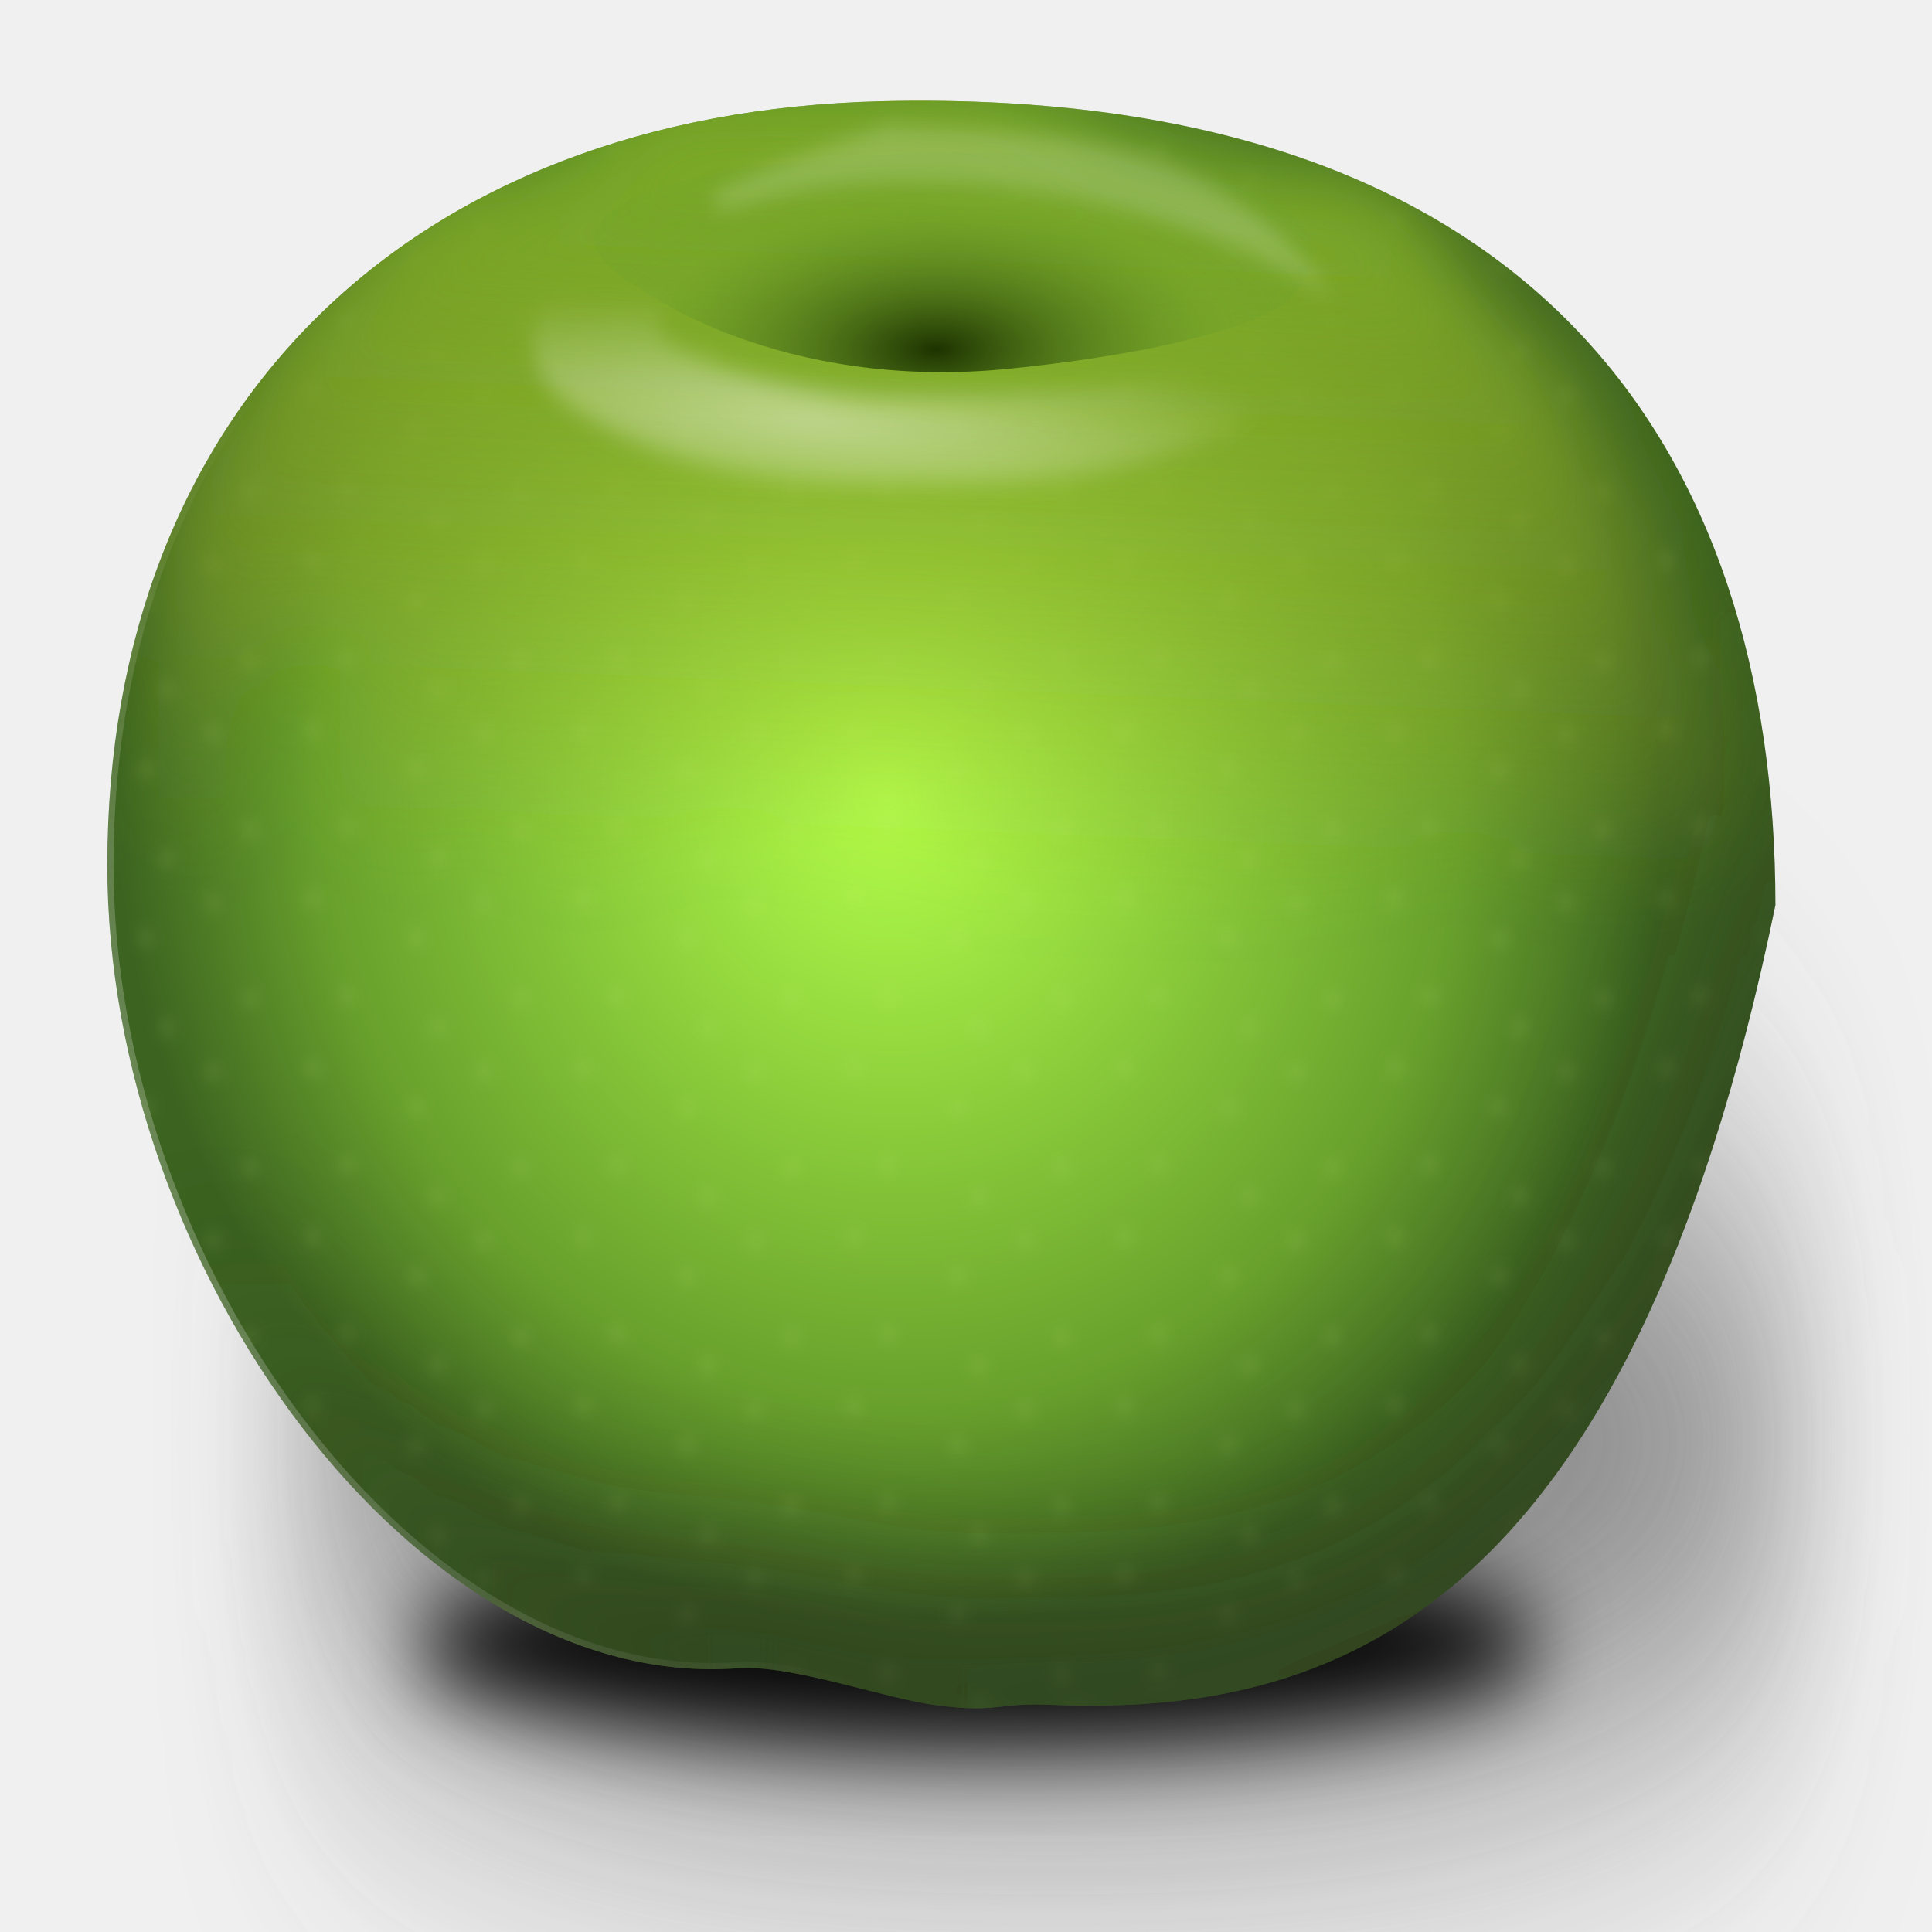
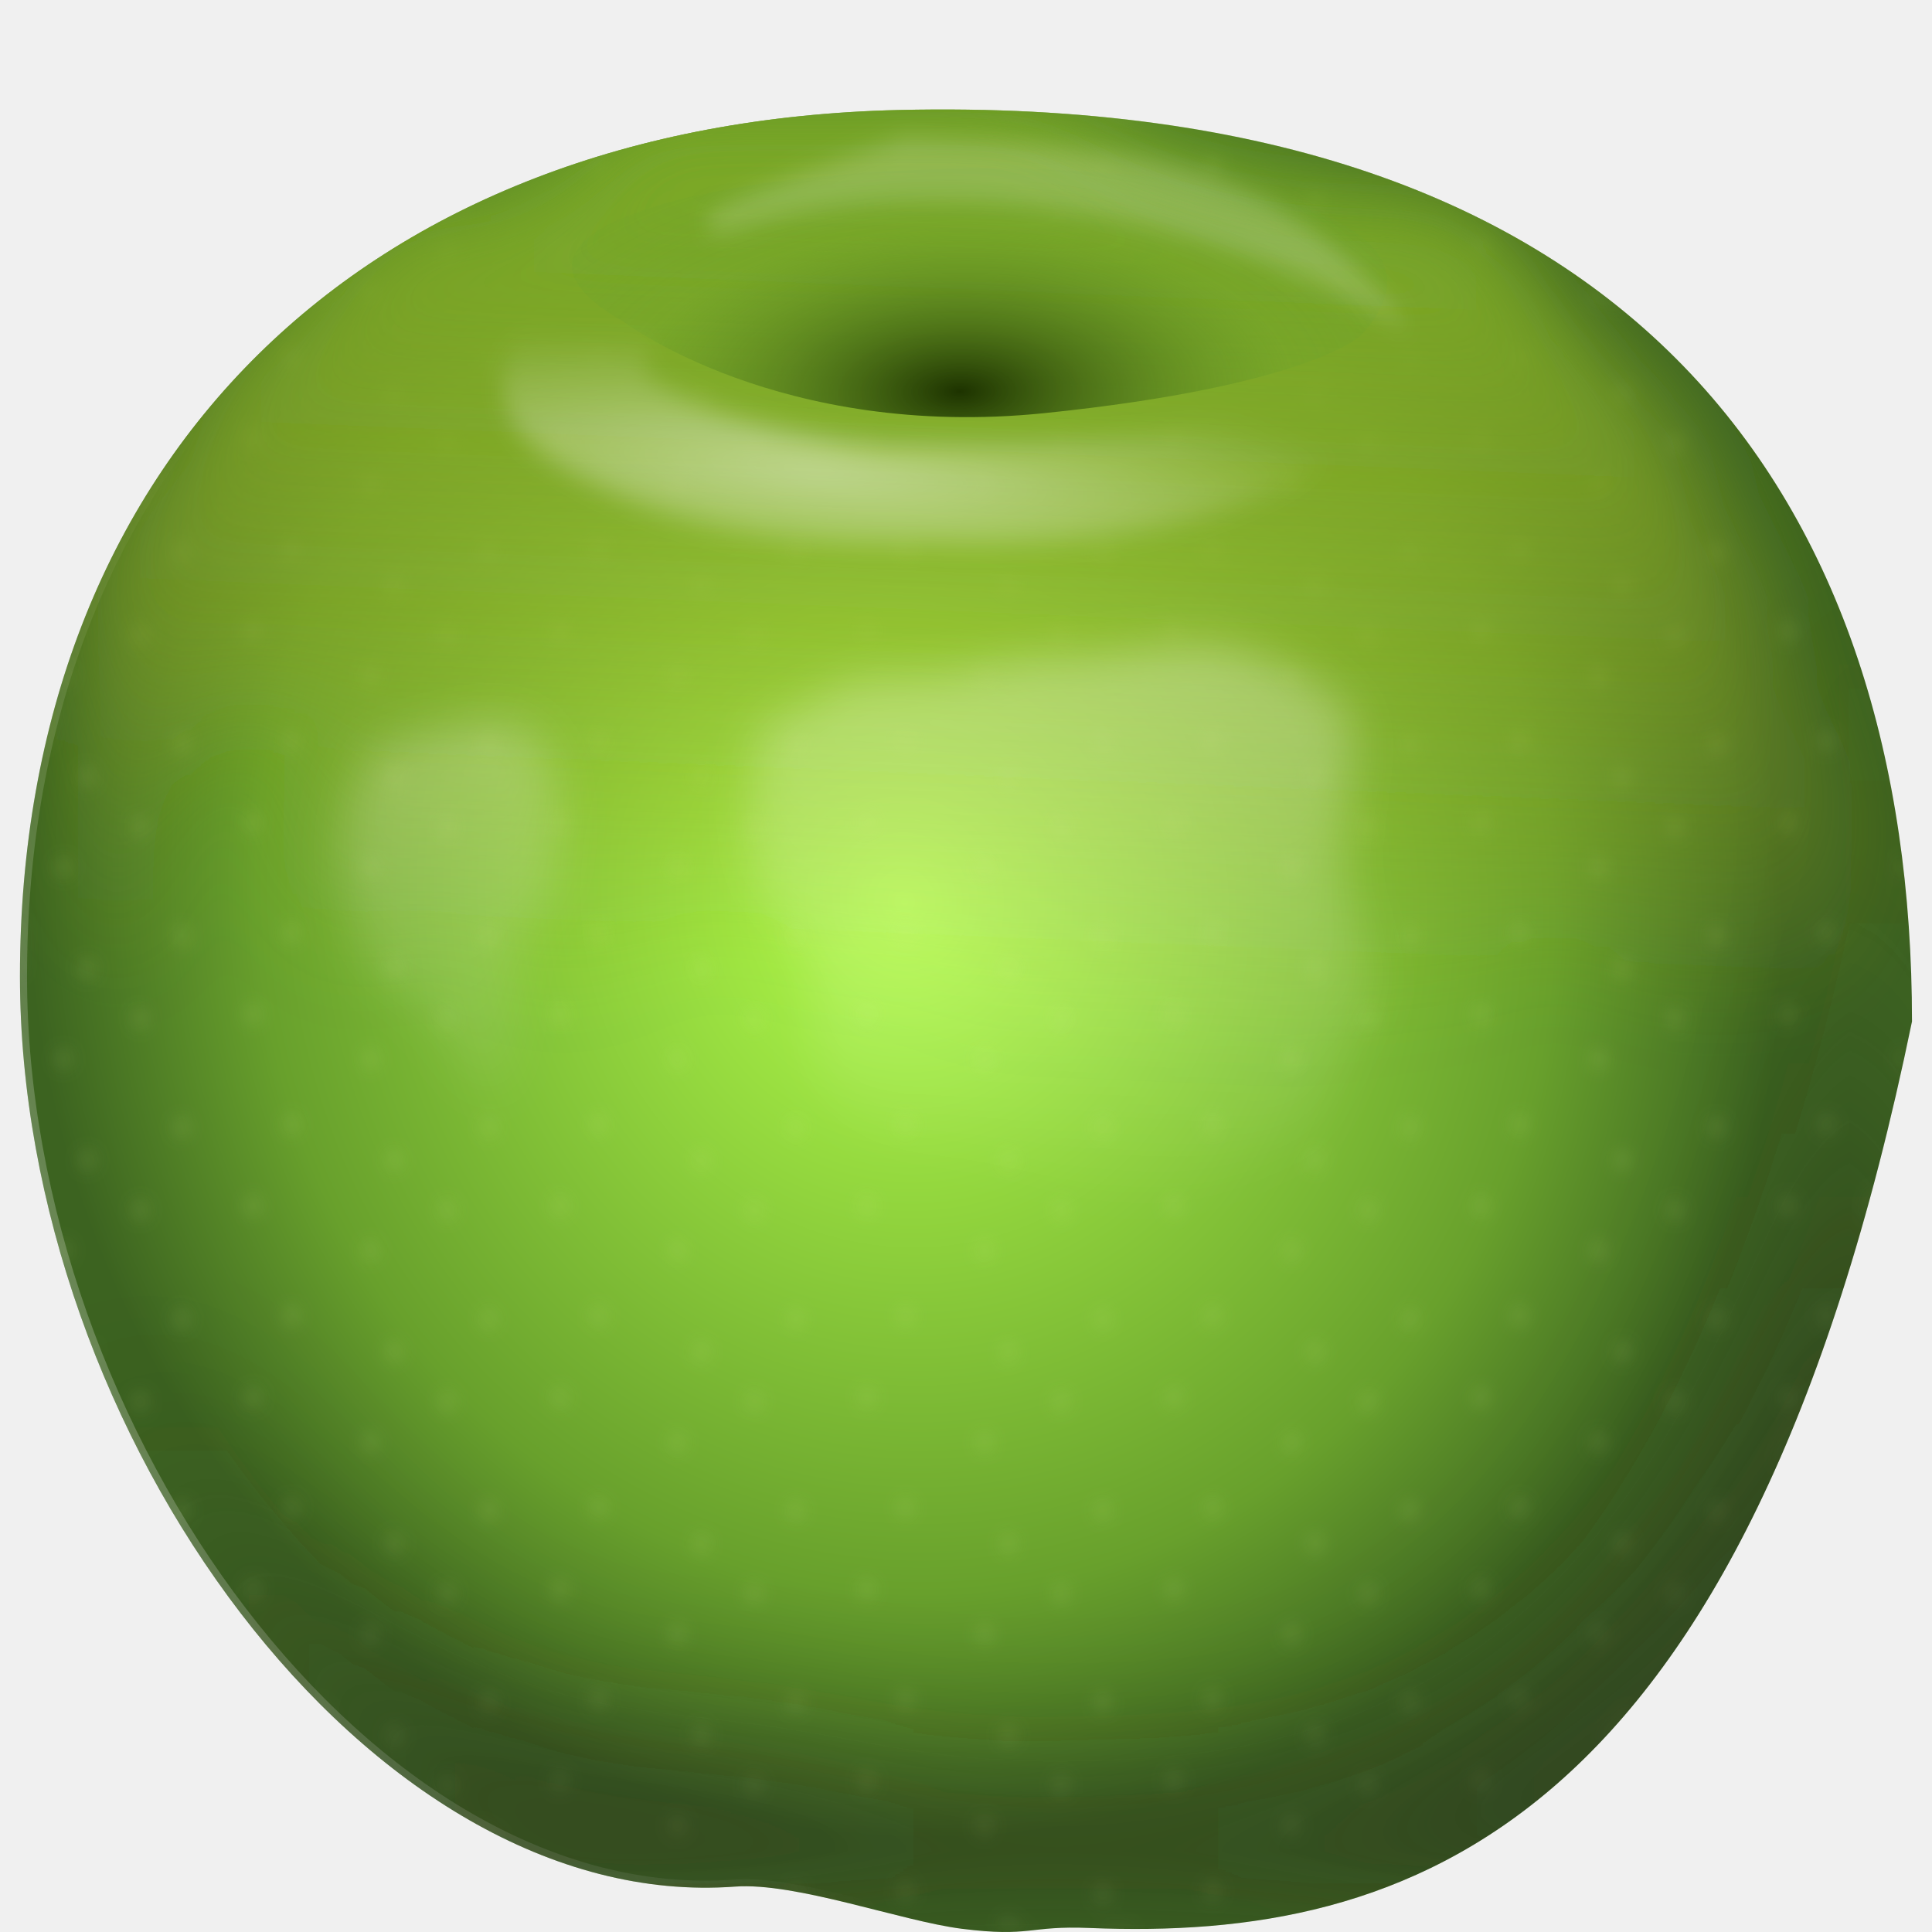
- <svg xmlns="http://www.w3.org/2000/svg" xmlns:xlink="http://www.w3.org/1999/xlink" id="svg2" viewBox="0 0 400 400" version="1.0" width="400" height="400">
+ <svg xmlns="http://www.w3.org/2000/svg" xmlns:xlink="http://www.w3.org/1999/xlink" id="svg2" viewBox="0 0 352.631 352.631" version="1.0" width="352.631" height="352.631">
  <defs id="defs4">
    <pattern id="pattern30614" xlink:href="#pattern30609" patternTransform="matrix(.58999 0 0 .41356 1.7244 5.4391)" />
    <pattern id="pattern30609" xlink:href="#pattern26663" patternTransform="matrix(.58999 0 0 .41356 162.62 -160.56)" />
    <linearGradient id="linearGradient15314">
      <stop id="stop15316" style="stop-color:#1d3300" offset="0" />
      <stop id="stop15318" style="stop-color:#68a02c;stop-opacity:.237" offset=".496" />
      <stop id="stop15320" style="stop-color:#61a334;stop-opacity:0" offset="1" />
    </linearGradient>
    <filter id="filter7541" height="1.238" width="1.184" y="-0.119" x="-0.092">
      <feGaussianBlur id="feGaussianBlur7543" stdDeviation="10.988" />
+     </filter>
+     <filter id="filter12154">
+       <feGaussianBlur id="feGaussianBlur12156" stdDeviation="2.94" />
    </filter>
    <filter id="filter13287">
      <feGaussianBlur id="feGaussianBlur13289" stdDeviation="5.807" />
    </filter>
    <clipPath id="clipPath14282" clipPathUnits="userSpaceOnUse">
      <path id="path14284" style="color:#000000;fill:#6ea827" d="m 100.84,272.89 c -21.478,104.6 -64.957,118.7 -105.82,117 -7.886,-0.33 -7.533,1.23 -16.451,0.1 -7.776,-0.99 -21.326,-6.02 -29.172,-5.44 -46.975,3.48 -91.997,-58.48 -91.997,-117.48 0,-66.55 44.038,-110.23 113.14,-111.82 95.302,-2.18 130.3,51.1 130.3,117.64 z" />
    </clipPath>
    <clipPath id="clipPath14286" clipPathUnits="userSpaceOnUse">
      <path id="path14288" style="color:#000000;fill:#6ea827" d="m 95.242,274.25 c -20.494,98.94 -61.977,112.27 -100.97,110.66 -7.518,-0.31 -7.181,1.16 -15.69,0.09 -7.418,-0.93 -20.347,-5.69 -27.832,-5.14 -44.818,3.29 -87.77,-55.32 -87.77,-111.12 0,-62.95 42.013,-104.26 107.94,-105.77 90.928,-2.07 124.32,48.33 124.32,111.28 z" />
    </clipPath>
    <clipPath id="clipPath14290" clipPathUnits="userSpaceOnUse">
      <path id="path14292" style="color:#000000;fill:#6ea827" d="m 97.162,268.96 c -21.018,104.6 -63.56,118.69 -103.54,116.99 -7.718,-0.33 -7.373,1.23 -16.099,0.1 -7.608,-0.98 -20.867,-6.02 -28.544,-5.44 -45.962,3.49 -90.009,-58.48 -90.009,-117.48 0,-66.54 43.084,-110.22 110.69,-111.82 93.256,-2.18 127.5,51.1 127.5,117.65 z" />
    </clipPath>
    <clipPath id="clipPath14294" clipPathUnits="userSpaceOnUse">
      <path id="path14296" style="color:#000000;fill:#6ea827" d="m 100.84,272.89 c -21.478,104.6 -64.957,118.7 -105.82,117 -7.886,-0.33 -7.533,1.23 -16.451,0.1 -7.776,-0.99 -21.326,-6.02 -29.172,-5.44 -46.975,3.48 -91.997,-58.48 -91.997,-117.48 0,-66.55 44.038,-110.23 113.14,-111.82 95.302,-2.18 130.3,51.1 130.3,117.64 z" />
    </clipPath>
    <linearGradient id="linearGradient14306" y2="272.92" gradientUnits="userSpaceOnUse" x2="-28.859" y1="174.78" x1="-24.924">
      <stop id="stop8742" style="stop-color:#7aa827" offset="0" />
      <stop id="stop8744" style="stop-color:#a3a827;stop-opacity:0" offset="1" />
+     </linearGradient>
+     <linearGradient id="linearGradient14308" y2="295.47" gradientUnits="userSpaceOnUse" x2="-51.159" y1="206.27" x1="-47.224">
+       <stop id="stop13305" style="stop-color:#ffffff" offset="0" />
+       <stop id="stop13307" style="stop-color:#ffffff;stop-opacity:0" offset="1" />
    </linearGradient>
    <radialGradient id="radialGradient15285" gradientUnits="userSpaceOnUse" cy="283.91" cx="-44.642" gradientTransform="matrix(0.18752,0.97812,-0.90903,0.17428,237.7,251.61)" r="121.72">
      <stop id="stop13293" style="stop-color:#b3ff4b" offset="0" />
      <stop id="stop15283" style="stop-color:#68a02c" offset=".738" />
      <stop id="stop13295" style="stop-color:#3c6320" offset="1" />
    </radialGradient>
    <radialGradient id="radialGradient15312" xlink:href="#linearGradient15314" gradientUnits="userSpaceOnUse" cy="44.942" cx="-81.082" gradientTransform="matrix(-0.017898,-1.1769,2.3722,-0.03448,134.99,46.135)" r="44.556" />
    <filter id="filter18604" height="1.267" width="1.051" y="-0.134" x="-0.025">
      <feGaussianBlur id="feGaussianBlur18606" stdDeviation="0.992" />
    </filter>
    <radialGradient id="radialGradient21659" gradientUnits="userSpaceOnUse" cy="148.68" cx="204" gradientTransform="matrix(-1.3366,-0.10351,0.027053,-0.2176,472.64,188.56)" r="41.193">
      <stop id="stop21655" style="stop-color:#ffffff" offset="0" />
      <stop id="stop21657" style="stop-color:#ffffff;stop-opacity:0" offset="1" />
    </radialGradient>
    <pattern id="pattern26663" width="55.733" patternUnits="userSpaceOnUse" patternTransform="translate(163.81 -152.85)" height="46.659">
      <path id="path26661" style="color:#000000;fill-rule:evenodd;fill:#d7eb90" d="m-278.72-209.71a2.886 7.834 0 1 1 -5.77 0 2.886 7.834 0 1 1 5.77 0z" transform="matrix(.74092 0 0 .45974 262.24 100.97)" />
      <path id="path26657" style="color:#000000;fill-rule:evenodd;fill:#d7eb90" d="m-278.72-209.71a2.886 7.834 0 1 1 -5.77 0 2.886 7.834 0 1 1 5.77 0z" transform="matrix(.74092 0 0 .45974 253.16 126.8)" />
      <path id="path26655" style="color:#000000;fill-rule:evenodd;fill:#d7eb90" d="m-278.72-209.71a2.886 7.834 0 1 1 -5.77 0 2.886 7.834 0 1 1 5.77 0z" transform="matrix(.74092 0 0 .45974 241.64 111.22)" />
      <path id="path26649" style="color:#000000;fill-rule:evenodd;fill:#d7eb90" d="m-278.72-209.71a2.886 7.834 0 1 1 -5.77 0 2.886 7.834 0 1 1 5.77 0z" transform="matrix(.74092 0 0 .45974 219.23 100.01)" />
      <path id="path26647" style="color:#000000;fill-rule:evenodd;fill:#d7eb90" d="m-278.72-209.71a2.886 7.834 0 1 1 -5.77 0 2.886 7.834 0 1 1 5.77 0z" transform="matrix(.74092 0 0 .45974 236.44 139.47)" />
      <path id="path26645" style="color:#000000;fill-rule:evenodd;fill:#d7eb90" d="m-278.72-209.71a2.886 7.834 0 1 1 -5.77 0 2.886 7.834 0 1 1 5.77 0z" transform="matrix(.74092 0 0 .45974 210.79 125.5)" />
      <path id="path26643" style="color:#000000;fill-rule:evenodd;fill:#d7eb90" d="m-278.72-209.71a2.886 7.834 0 1 1 -5.77 0 2.886 7.834 0 1 1 5.77 0z" transform="matrix(.74092 0 0 .45974 210.79 125.5)" />
    </pattern>
    <clipPath id="clipPath29604" clipPathUnits="userSpaceOnUse">
      <path id="path29606" style="fill:#372a07;fill-rule:evenodd" d="m 214.7,131.12 6.08,0.24 c -2.53,1.72 4.83,-35.347 16.01,-42.737 4.84,-3.194 -1.2,-12.315 -3.82,-10.933 0,0 -6.47,4.671 -7.23,8.094 -0.76,3.423 -6.72,17.606 -8.13,27.846 -1.41,10.24 -2.56,14.89 -2.91,17.49 z" />
    </clipPath>
    <clipPath id="clipPath30603" clipPathUnits="userSpaceOnUse">
      <path id="path30605" style="fill:url(#radialGradient30607);fill-rule:evenodd" d="m 172.55,119.65 c 0,0 20.11,15.24 54.07,11.77 34.15,-3.52 40.79,-10.06 40.79,-10.06 28.52,-31.581 -136.2,-25.141 -94.86,-1.71 z" />
    </clipPath>
    <radialGradient id="radialGradient30607" xlink:href="#linearGradient15314" gradientUnits="userSpaceOnUse" cy="44.942" cx="-81.082" gradientTransform="matrix(-0.014603,-0.9602,1.9354,-0.028131,127.6,52.018)" r="44.556" />
    <pattern id="pattern30611" width="39.501" patternUnits="userSpaceOnUse" patternTransform="translate(160.89 -166)" height="24.735">
      <rect id="rect26672" style="fill:url(#pattern30614)" height="19.296" width="32.882" y="5.439" x="1.724" />
      <rect id="rect25640" style="fill:none" height="24.735" width="39.501" y="0" x="0" />
    </pattern>
-     <filter id="filter35726" height="1.878" width="1.125" y="-0.439" x="-0.063">
-       <feGaussianBlur id="feGaussianBlur35728" stdDeviation="5.154" />
-     </filter>
    <linearGradient id="linearGradient37702" y2="311.95" gradientUnits="userSpaceOnUse" x2="-66.758" y1="343.28" x1="-134.76">
      <stop id="stop37698" style="stop-color:#f8f8f8" offset="0" />
      <stop id="stop37700" style="stop-color:#f8f8f8;stop-opacity:0" offset="1" />
    </linearGradient>
-     <filter id="filter38751" height="2.193" width="1.148" y="-0.597" x="-0.074">
-       <feGaussianBlur id="feGaussianBlur38753" stdDeviation="9.881" />
-     </filter>
    <filter id="filter3417">
      <feGaussianBlur id="feGaussianBlur3419" stdDeviation="0.957" />
    </filter>
  </defs>
-   <g id="layer1" transform="translate(-72.384,-62.723)">
-     <g id="g3421">
-       <g id="g3407" transform="matrix(1.157432,0,0,1.154352,-15.15166,-26.54788)">
-         <ellipse ry="16.563" rx="133.363" cy="322.433" cx="278.435" transform="matrix(1.0479,0,0,4.0755,-28.316,-978.34)" style="color:#000000;opacity:0.677;fill:#4d4d4d;fill-rule:evenodd;filter:url(#filter38751)" id="path32567" />
-         <ellipse ry="11.748" rx="82.43" cy="314.997" cx="221.836" transform="matrix(1.2257,0,0,1.5525,-21.402,-116.74)" style="color:#000000;fill:#000000;fill-opacity:0.953;fill-rule:evenodd;filter:url(#filter35726)" id="path34711" />
-         <path transform="matrix(1.2257,0,0,1.2257,269.61,-94.797)" clip-path="url(#clipPath14294)" d="m 100.84,272.89 c -21.478,104.6 -64.957,118.7 -105.82,117 -7.886,-0.33 -7.533,1.23 -16.451,0.1 -7.776,-0.99 -21.326,-6.02 -29.172,-5.44 -46.975,3.48 -91.997,-58.48 -91.997,-117.48 0,-66.55 44.038,-110.23 113.14,-111.82 95.302,-2.18 130.3,51.1 130.3,117.64 z" style="color:#000000;fill:url(#radialGradient15285);stroke:url(#linearGradient37702);stroke-width:1.817;stroke-opacity:0.301" id="path2416" />
-         <path transform="matrix(1.2257,0,0,1.2257,269.61,-94.797)" clip-path="url(#clipPath14294)" d="m 100.84,272.89 c -21.478,104.6 -64.957,118.7 -105.82,117 -7.886,-0.33 -7.533,1.23 -16.451,0.1 -7.776,-0.99 -21.326,-6.02 -29.172,-5.44 -46.975,3.48 -91.997,-58.48 -91.997,-117.48 0,-66.55 44.038,-110.23 113.14,-111.82 95.302,-2.18 130.3,51.1 130.3,117.64 z" style="color:#000000;opacity:0.092;fill:url(#pattern30611);stroke:url(#pattern26663);stroke-width:0.865px;filter:url(#filter3417)" id="path30619" />
-         <path clip-path="url(#clipPath14290)" transform="matrix(1.2527,0,0,1.2257,271.5,-89.974)" style="color:#000000;opacity:0.477;fill:#241f1c;filter:url(#filter7541)" d="m 92.378,214.65 c 3.1,12.07 4.531,25.05 4.531,38.56 -21.481,104.61 -64.948,118.71 -105.81,117 -7.887,-0.33 -7.553,1.23 -16.471,0.1 -7.776,-0.99 -21.311,-6.02 -29.157,-5.44 -29.224,2.17 -57.691,-21.01 -75.031,-53.03 13.12,45.79 49.338,84.68 86.813,81.9 7.845,-0.58 21.412,4.46 29.187,5.44 8.918,1.13 8.553,-0.45 16.438,-0.12 40.864,1.7 84.363,-12.37 105.84,-116.97 0,-25.13 -5,-48.37 -16.342,-67.44 z" id="path6441" />
-         <path clip-path="url(#clipPath14286)" transform="matrix(1.2847,0,0,1.2958,270.86,-115.69)" style="color:#000000;fill:url(#linearGradient14306);filter:url(#filter13287)" d="m -86.577,173.47 c -6.701,-0.91 -11.022,5.78 -15.743,10.5 -5.63,5.62 -12.1,9.77 -15.74,17.05 -3.48,6.96 -6.97,8.7 -10.49,15.74 -2.56,5.11 -1.32,13.59 -1.32,19.68 l 0,19.67 c 0,8.2 -0.67,12.45 3.94,17.06 6.87,6.87 5.25,-8.81 5.25,-14.43 0,-8.5 0.48,-12.29 5.24,-17.06 5.79,-5.78 14.35,-8.86 11.81,1.32 -1.89,7.57 -1.57,12.59 1.31,18.36 3.072,6.14 6.141,8.29 11.807,2.62 5.334,-5.33 -1.396,-10.57 6.559,-2.62 5.256,5.26 8.414,11.02 15.742,9.18 6.967,-1.74 5.096,-9.18 17.053,-9.18 8.965,0 8.049,3.94 15.741,3.94 11.333,0 10.82,0.65 14.43,7.87 3.952,7.9 7.301,8.61 11.806,13.11 5.663,5.67 8.708,2.76 11.806,10.5 1.837,4.59 8.281,-6.07 10.494,-10.5 3.541,-7.08 11.39,-11.49 17.053,-15.74 3.635,-2.72 7.665,2.83 14.429,-3.93 6.523,-6.52 13.336,-1.1 17.054,2.62 1.96,1.96 16.559,0 19.676,0 5.103,0 6.559,-9.14 6.559,-14.43 0,-5.68 -2.994,-12.55 -5.247,-17.05 -2.815,-5.63 -3.962,-13.17 -6.559,-18.37 -2.846,-5.69 -5.591,-11.18 -7.871,-15.74 -3.377,-6.75 -8.218,-9.53 -11.806,-13.12 -3.752,-3.75 -5.893,-8.51 -9.182,-11.8 -5.401,-5.4 -7.408,-6.56 -15.741,-6.56 -6.267,0 -14.084,-0.24 -18.365,-1.31 -7.168,-1.79 -9.535,-2.15 -15.742,-5.25 -5.728,-2.86 -5.673,-5.25 -14.429,-5.25 l -19.677,0 -19.676,0 c -7.808,0 -10.69,5.45 -14.43,9.19 -3.346,3.34 -11.33,3.93 -15.741,3.93 z" id="path7549" />
-         <path d="m 190.08,129.03 c 0,0 24.66,18.68 66.29,14.42 41.85,-4.31 49.98,-12.32 49.98,-12.32 34.96,-38.713 -166.93,-30.82 -116.27,-2.1 z" style="fill:url(#radialGradient15312);fill-rule:evenodd" id="path15302" />
-         <path transform="matrix(1.439,0.16791,-0.13347,1.8103,-51.018,-113.18)" style="color:#000000;opacity:0.185;fill:#ffffff;fill-rule:evenodd;filter:url(#filter18604)" d="m 207.5,98.429 c 0,0 -30.55,10.951 -18.44,9.801 22.79,-7.79 52.04,-6.13 74.93,1.73 C 246.94,95.473 230.38,97.192 207.5,98.429 Z" id="path18608" />
-         <path transform="matrix(1.7247,0,0,2.1853,-131.68,-142.84)" style="opacity:0.465;fill:url(#radialGradient21659);fill-rule:evenodd;filter:url(#filter18604)" d="m 186.03,121.66 c -6.7,-1.05 -15.38,6.99 -7.41,12.06 10.91,5.91 23.64,7.13 35.91,6.7 14.63,0.43 30.16,-1.11 42.63,-9.08 2.81,-6.06 -4.02,-2.73 -7.6,-1.53 -12.97,3.44 -26.76,3.78 -40.18,3.54 -7.02,-0.74 -15.23,-1.99 -21.1,-5.19 1.28,-2.36 0.96,-6.48 -2.25,-6.5 z" id="path16291" />
-       </g>
+   <g id="layer1" transform="translate(-94.60205,-63.83413)">
+     <g id="g3421" transform="matrix(1.157348,0,0,1.153765,-11.50009,-26.26366)">
+       <path id="path2416" style="color:#000000;fill:url(#radialGradient15285);stroke:url(#linearGradient37702);stroke-width:1.817;stroke-opacity:0.301" d="m 100.84,272.89 c -21.478,104.6 -64.957,118.7 -105.82,117 -7.886,-0.33 -7.533,1.23 -16.451,0.1 -7.776,-0.99 -21.326,-6.02 -29.172,-5.44 -46.975,3.48 -91.997,-58.48 -91.997,-117.48 0,-66.55 44.038,-110.23 113.14,-111.82 95.302,-2.18 130.3,51.1 130.3,117.64 z" clip-path="url(#clipPath14294)" transform="matrix(1.2257,0,0,1.2257,269.61,-94.797)" />
+       <path id="path30619" style="color:#000000;opacity:0.092;fill:url(#pattern30611);stroke:url(#pattern26663);stroke-width:0.865px;filter:url(#filter3417)" d="m 100.84,272.89 c -21.478,104.6 -64.957,118.7 -105.82,117 -7.886,-0.33 -7.533,1.23 -16.451,0.1 -7.776,-0.99 -21.326,-6.02 -29.172,-5.44 -46.975,3.48 -91.997,-58.48 -91.997,-117.48 0,-66.55 44.038,-110.23 113.14,-111.82 95.302,-2.18 130.3,51.1 130.3,117.64 z" clip-path="url(#clipPath14294)" transform="matrix(1.2257,0,0,1.2257,269.61,-94.797)" />
+       <path id="path6441" d="m 92.378,214.65 c 3.1,12.07 4.531,25.05 4.531,38.56 -21.481,104.61 -64.948,118.71 -105.81,117 -7.887,-0.33 -7.553,1.23 -16.471,0.1 -7.776,-0.99 -21.311,-6.02 -29.157,-5.44 -29.224,2.17 -57.691,-21.01 -75.031,-53.03 13.12,45.79 49.338,84.68 86.813,81.9 7.845,-0.58 21.412,4.46 29.187,5.44 8.918,1.13 8.553,-0.45 16.438,-0.12 40.864,1.7 84.363,-12.37 105.84,-116.97 0,-25.13 -5,-48.37 -16.342,-67.44 z" style="color:#000000;opacity:0.477;fill:#241f1c;filter:url(#filter7541)" transform="matrix(1.2527,0,0,1.2257,271.5,-89.974)" clip-path="url(#clipPath14290)" />
+       <path id="path7549" d="m -86.577,173.47 c -6.701,-0.91 -11.022,5.78 -15.743,10.5 -5.63,5.62 -12.1,9.77 -15.74,17.05 -3.48,6.96 -6.97,8.7 -10.49,15.74 -2.56,5.11 -1.32,13.59 -1.32,19.68 v 19.67 c 0,8.2 -0.67,12.45 3.94,17.06 6.87,6.87 5.25,-8.81 5.25,-14.43 0,-8.5 0.48,-12.29 5.24,-17.06 5.79,-5.78 14.35,-8.86 11.81,1.32 -1.89,7.57 -1.57,12.59 1.31,18.36 3.072,6.14 6.141,8.29 11.807,2.62 5.334,-5.33 -1.396,-10.57 6.559,-2.62 5.256,5.26 8.414,11.02 15.742,9.18 6.967,-1.74 5.096,-9.18 17.053,-9.18 8.965,0 8.049,3.94 15.741,3.94 11.333,0 10.82,0.65 14.43,7.87 3.952,7.9 7.301,8.61 11.806,13.11 5.663,5.67 8.708,2.76 11.806,10.5 1.837,4.59 8.281,-6.07 10.494,-10.5 3.541,-7.08 11.39,-11.49 17.053,-15.74 3.635,-2.72 7.665,2.83 14.429,-3.93 6.523,-6.52 13.336,-1.1 17.054,2.62 1.96,1.96 16.559,0 19.676,0 5.103,0 6.559,-9.14 6.559,-14.43 0,-5.68 -2.994,-12.55 -5.247,-17.05 -2.815,-5.63 -3.962,-13.17 -6.559,-18.37 -2.846,-5.69 -5.591,-11.18 -7.871,-15.74 -3.377,-6.75 -8.218,-9.53 -11.806,-13.12 -3.752,-3.75 -5.893,-8.51 -9.182,-11.8 -5.401,-5.4 -7.408,-6.56 -15.741,-6.56 -6.267,0 -14.084,-0.24 -18.365,-1.31 -7.168,-1.79 -9.535,-2.15 -15.742,-5.25 -5.728,-2.86 -5.673,-5.25 -14.429,-5.25 H -36.73 -56.406 c -7.808,0 -10.69,5.45 -14.43,9.19 -3.346,3.34 -11.33,3.93 -15.741,3.93 z" style="color:#000000;fill:url(#linearGradient14306);filter:url(#filter13287)" transform="matrix(1.2847,0,0,1.2958,270.86,-115.69)" clip-path="url(#clipPath14286)" />
+       <path id="path10686" d="m -97.072,237.75 c -2.436,2.89 -5.358,11.35 -3.938,17.05 2.491,9.95 1.566,10.03 9.186,15.74 4.888,3.67 4.65,8.89 10.494,11.81 2.431,1.21 2.623,-14.62 2.623,-17.05 0,-4.13 5.247,-6.54 5.247,-14.43 0,-8.84 0.196,-11.61 -3.935,-15.74 -2.875,-2.88 -17.745,1.85 -19.677,2.62 z m 52.472,-3.94 c -3.651,-3.65 -4.706,15.29 -3.936,18.37 2.476,9.9 7.871,6.73 7.871,18.36 0,9.44 0.889,10.07 5.247,14.43 4.41,4.41 10.106,3.51 17.053,5.25 7.33,1.83 12.21,5.25 19.677,5.25 8.534,0 13.327,-4.04 20.988,-7.87 2.259,-1.13 6.374,-14.25 7.871,-15.75 3.338,-3.33 -2.624,-15.13 -2.624,-18.36 0,-7.51 1.312,-10.87 1.312,-18.36 0,-4.65 -10.873,-9.28 -15.741,-10.5 -5.623,-1.4 -15.607,1.31 -22.3,1.31 -7.075,0 -12.452,2.63 -19.677,2.63 -8.658,0 -8.434,1.59 -15.741,5.24 z" style="opacity:0.358;fill:url(#linearGradient14308);fill-rule:evenodd;filter:url(#filter12154)" transform="matrix(1.2257,0,0,1.2257,269.61,-94.797)" clip-path="url(#clipPath14282)" />
+       <path id="path15302" style="fill:url(#radialGradient15312);fill-rule:evenodd" d="m 190.08,129.03 c 0,0 24.66,18.68 66.29,14.42 41.85,-4.31 49.98,-12.32 49.98,-12.32 34.96,-38.713 -166.93,-30.82 -116.27,-2.1 z" />
+       <path id="path18608" d="m 207.5,98.429 c 0,0 -30.55,10.951 -18.44,9.801 22.79,-7.79 52.04,-6.13 74.93,1.73 C 246.94,95.473 230.38,97.192 207.5,98.429 Z" style="color:#000000;opacity:0.185;fill:#ffffff;fill-rule:evenodd;filter:url(#filter18604)" transform="matrix(1.439,0.16791,-0.13347,1.8103,-51.018,-113.18)" />
+       <path id="path16291" d="m 186.03,121.66 c -6.7,-1.05 -15.38,6.99 -7.41,12.06 10.91,5.91 23.64,7.13 35.91,6.7 14.63,0.43 30.16,-1.11 42.63,-9.08 2.81,-6.06 -4.02,-2.73 -7.6,-1.53 -12.97,3.44 -26.76,3.78 -40.18,3.54 -7.02,-0.74 -15.23,-1.99 -21.1,-5.19 1.28,-2.36 0.96,-6.48 -2.25,-6.5 z" style="opacity:0.465;fill:url(#radialGradient21659);fill-rule:evenodd;filter:url(#filter18604)" transform="matrix(1.7247,0,0,2.1853,-131.68,-142.84)" />
    </g>
  </g>
</svg>
